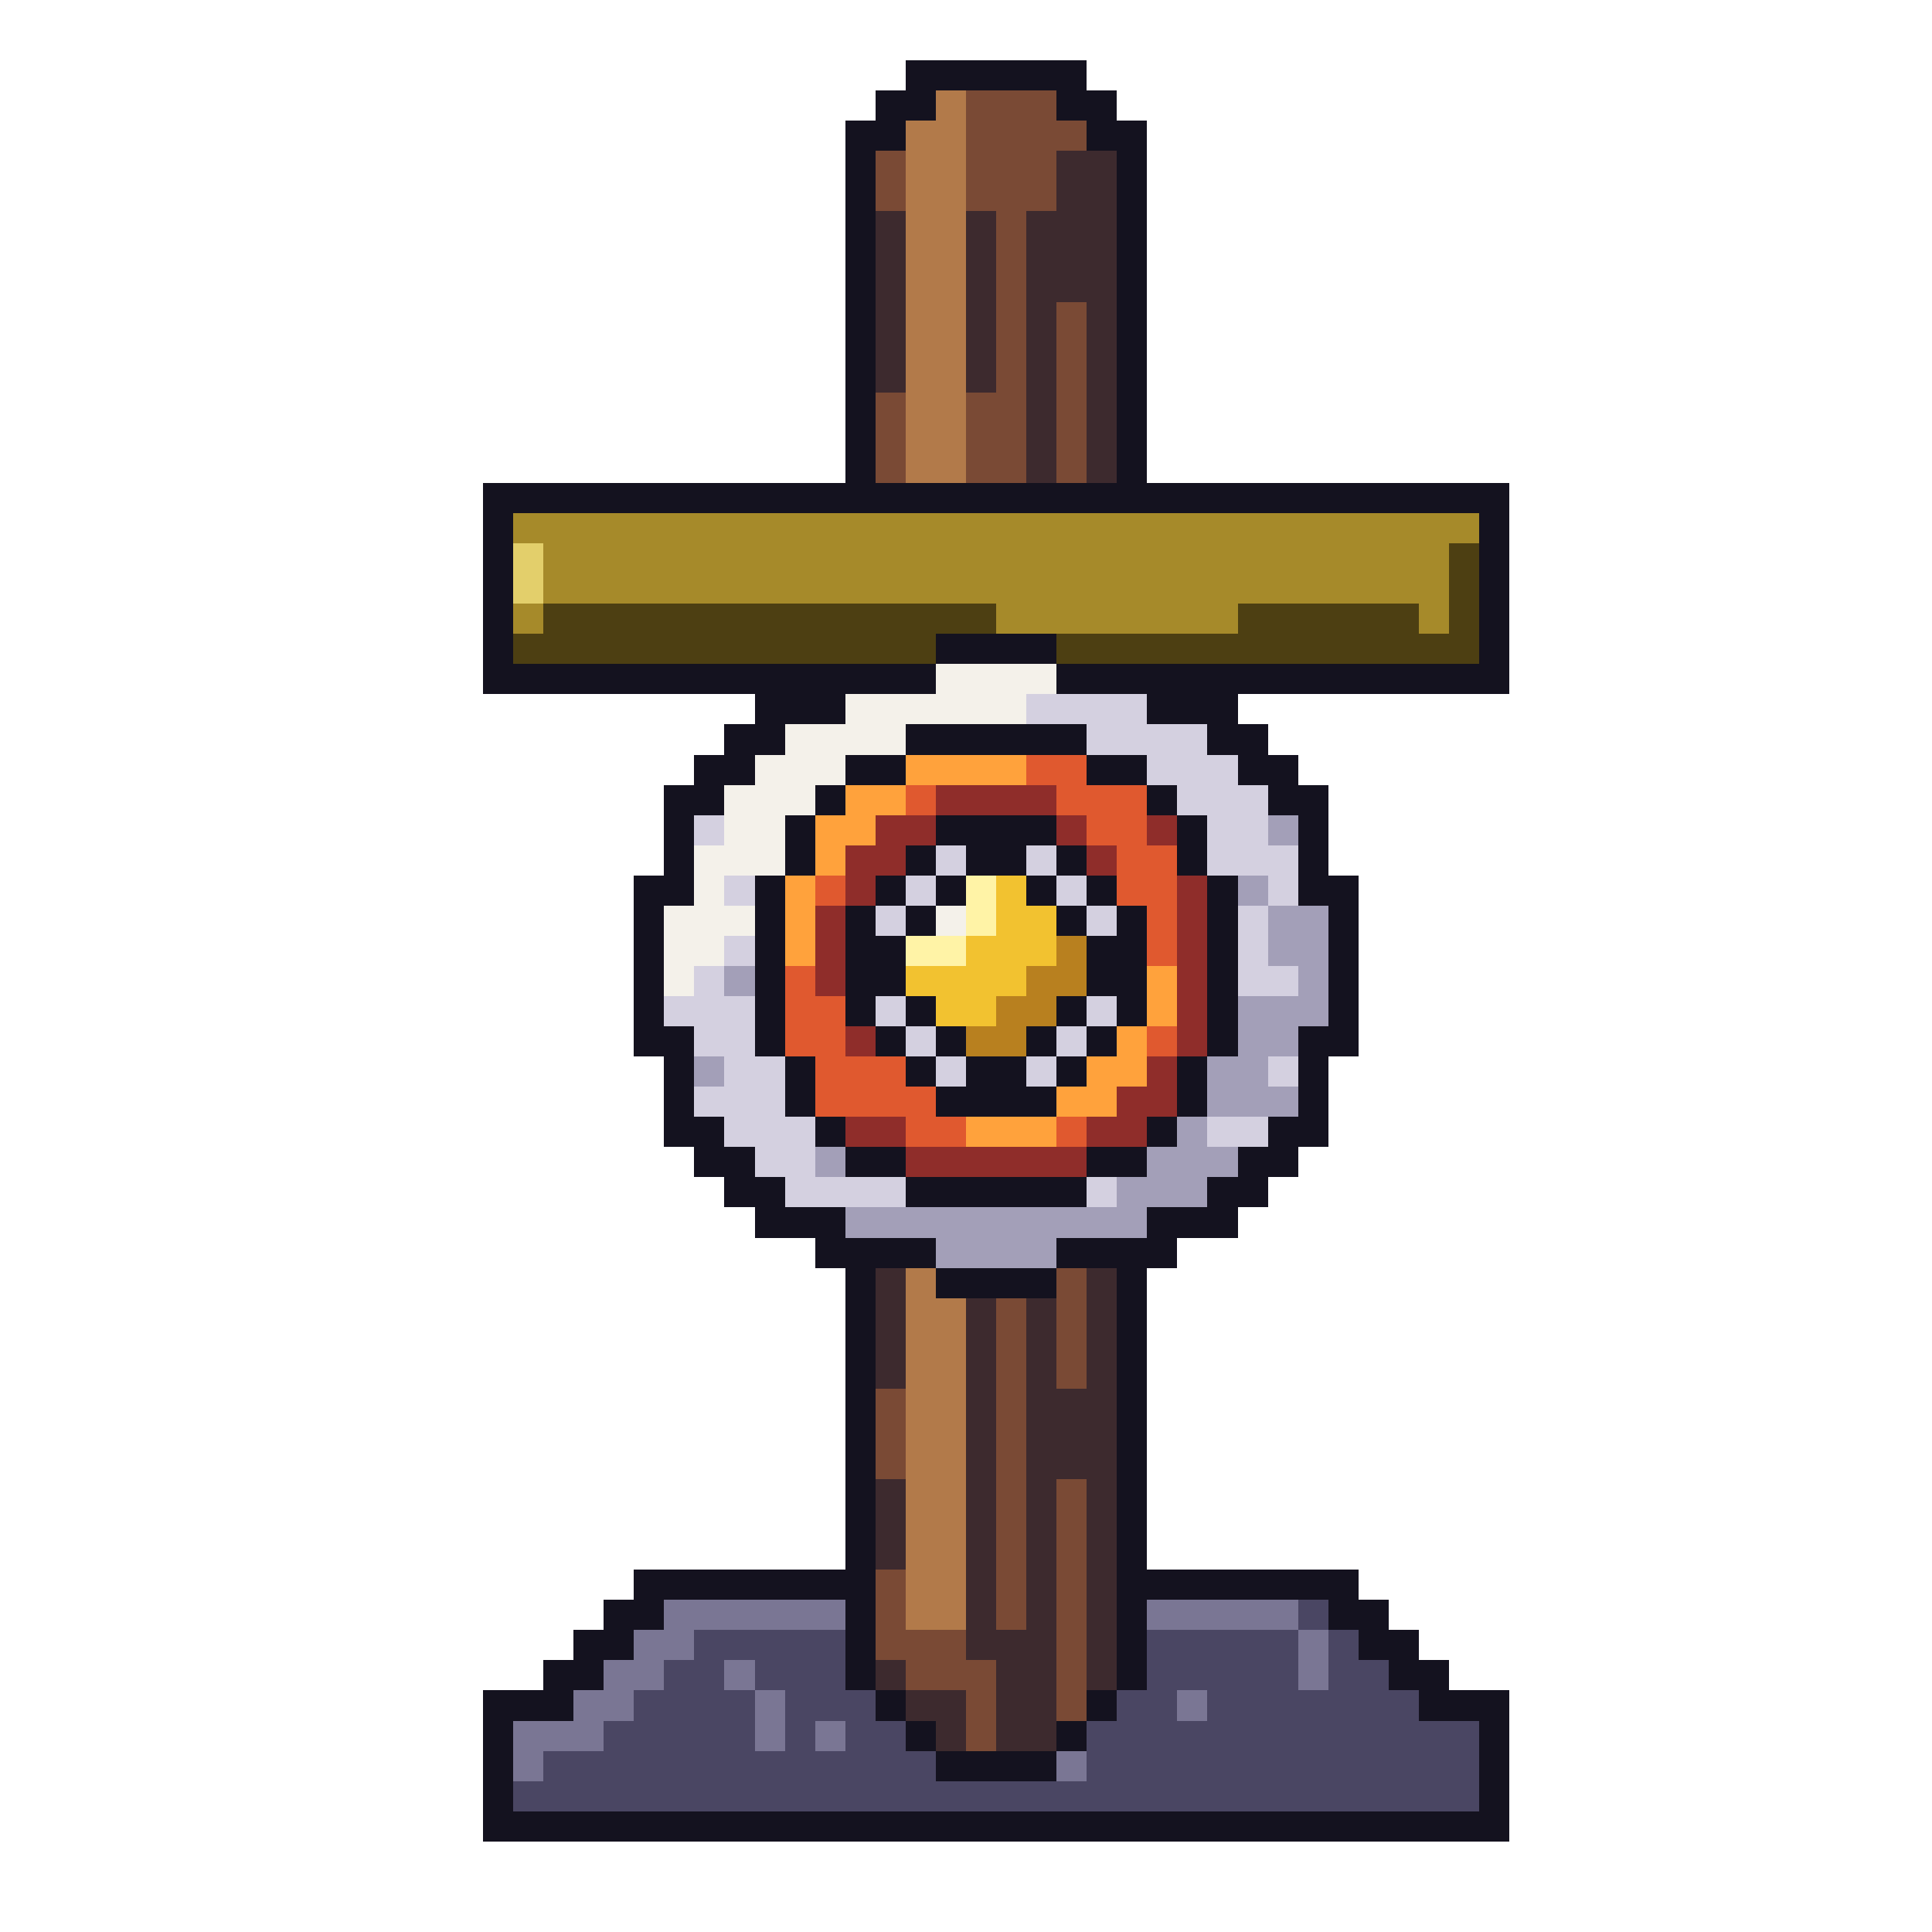
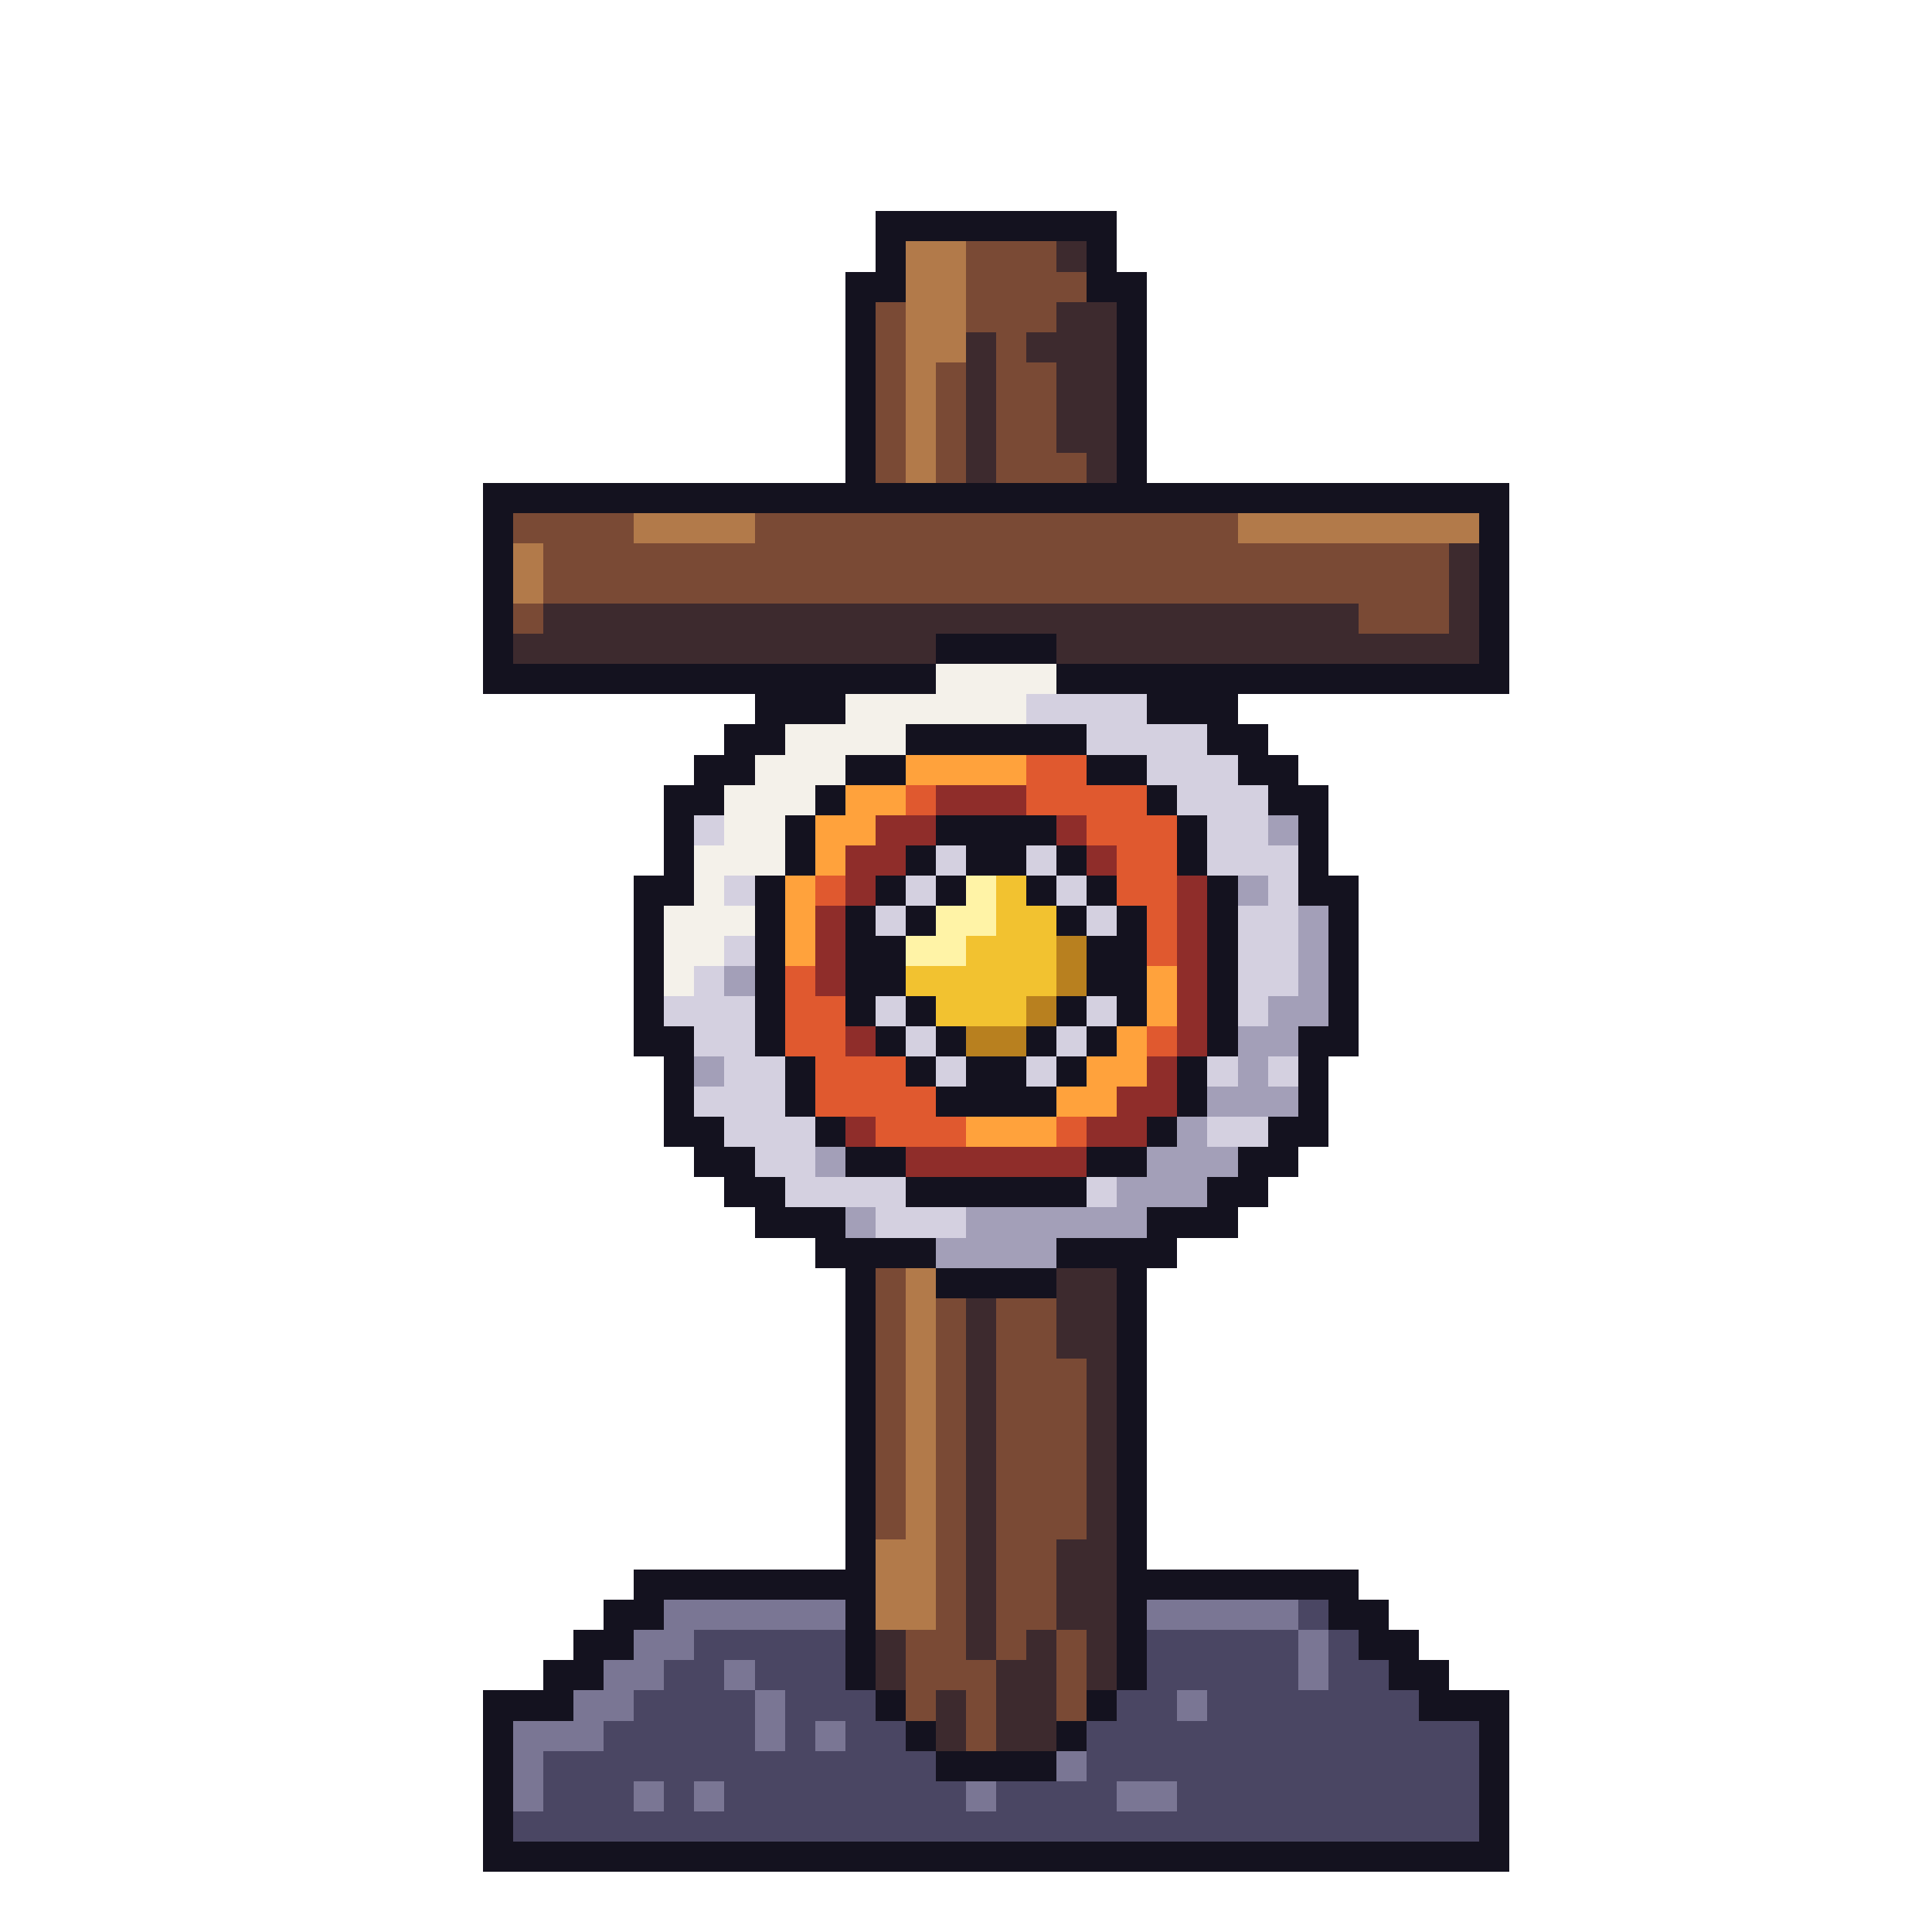
<svg xmlns="http://www.w3.org/2000/svg" width="64" height="64" viewBox="0 0 64 64" shape-rendering="crispEdges">
-   <rect x="30" y="2" width="6" height="1" fill="#14121f" />
-   <rect x="29" y="3" width="2" height="1" fill="#14121f" />
-   <rect x="31" y="3" width="1" height="1" fill="#b27a4a" />
-   <rect x="32" y="3" width="3" height="1" fill="#7a4a35" />
-   <rect x="35" y="3" width="2" height="1" fill="#14121f" />
-   <rect x="28" y="4" width="2" height="1" fill="#14121f" />
-   <rect x="30" y="4" width="2" height="1" fill="#b27a4a" />
-   <rect x="32" y="4" width="4" height="1" fill="#7a4a35" />
-   <rect x="36" y="4" width="2" height="1" fill="#14121f" />
-   <rect x="28" y="5" width="1" height="1" fill="#14121f" />
-   <rect x="29" y="5" width="1" height="1" fill="#7a4a35" />
-   <rect x="30" y="5" width="2" height="1" fill="#b27a4a" />
-   <rect x="32" y="5" width="3" height="1" fill="#7a4a35" />
-   <rect x="35" y="5" width="2" height="1" fill="#3d2a2e" />
-   <rect x="37" y="5" width="1" height="1" fill="#14121f" />
-   <rect x="28" y="6" width="1" height="1" fill="#14121f" />
-   <rect x="29" y="6" width="1" height="1" fill="#7a4a35" />
-   <rect x="30" y="6" width="2" height="1" fill="#b27a4a" />
-   <rect x="32" y="6" width="3" height="1" fill="#7a4a35" />
-   <rect x="35" y="6" width="2" height="1" fill="#3d2a2e" />
-   <rect x="37" y="6" width="1" height="1" fill="#14121f" />
-   <rect x="28" y="7" width="1" height="1" fill="#14121f" />
-   <rect x="29" y="7" width="1" height="1" fill="#3d2a2e" />
-   <rect x="30" y="7" width="2" height="1" fill="#b27a4a" />
-   <rect x="32" y="7" width="1" height="1" fill="#3d2a2e" />
-   <rect x="33" y="7" width="1" height="1" fill="#7a4a35" />
-   <rect x="34" y="7" width="3" height="1" fill="#3d2a2e" />
-   <rect x="37" y="7" width="1" height="1" fill="#14121f" />
-   <rect x="28" y="8" width="1" height="1" fill="#14121f" />
-   <rect x="29" y="8" width="1" height="1" fill="#3d2a2e" />
+   <rect x="29" y="7" width="8" height="1" fill="#14121f" />
+   <rect x="29" y="8" width="1" height="1" fill="#14121f" />
  <rect x="30" y="8" width="2" height="1" fill="#b27a4a" />
-   <rect x="32" y="8" width="1" height="1" fill="#3d2a2e" />
-   <rect x="33" y="8" width="1" height="1" fill="#7a4a35" />
-   <rect x="34" y="8" width="3" height="1" fill="#3d2a2e" />
-   <rect x="37" y="8" width="1" height="1" fill="#14121f" />
-   <rect x="28" y="9" width="1" height="1" fill="#14121f" />
-   <rect x="29" y="9" width="1" height="1" fill="#3d2a2e" />
+   <rect x="32" y="8" width="3" height="1" fill="#7a4a35" />
+   <rect x="35" y="8" width="1" height="1" fill="#3d2a2e" />
+   <rect x="36" y="8" width="1" height="1" fill="#14121f" />
+   <rect x="28" y="9" width="2" height="1" fill="#14121f" />
  <rect x="30" y="9" width="2" height="1" fill="#b27a4a" />
-   <rect x="32" y="9" width="1" height="1" fill="#3d2a2e" />
-   <rect x="33" y="9" width="1" height="1" fill="#7a4a35" />
-   <rect x="34" y="9" width="3" height="1" fill="#3d2a2e" />
-   <rect x="37" y="9" width="1" height="1" fill="#14121f" />
+   <rect x="32" y="9" width="4" height="1" fill="#7a4a35" />
+   <rect x="36" y="9" width="2" height="1" fill="#14121f" />
  <rect x="28" y="10" width="1" height="1" fill="#14121f" />
-   <rect x="29" y="10" width="1" height="1" fill="#3d2a2e" />
+   <rect x="29" y="10" width="1" height="1" fill="#7a4a35" />
  <rect x="30" y="10" width="2" height="1" fill="#b27a4a" />
-   <rect x="32" y="10" width="1" height="1" fill="#3d2a2e" />
-   <rect x="33" y="10" width="1" height="1" fill="#7a4a35" />
-   <rect x="34" y="10" width="1" height="1" fill="#3d2a2e" />
-   <rect x="35" y="10" width="1" height="1" fill="#7a4a35" />
-   <rect x="36" y="10" width="1" height="1" fill="#3d2a2e" />
+   <rect x="32" y="10" width="3" height="1" fill="#7a4a35" />
+   <rect x="35" y="10" width="2" height="1" fill="#3d2a2e" />
  <rect x="37" y="10" width="1" height="1" fill="#14121f" />
  <rect x="28" y="11" width="1" height="1" fill="#14121f" />
-   <rect x="29" y="11" width="1" height="1" fill="#3d2a2e" />
+   <rect x="29" y="11" width="1" height="1" fill="#7a4a35" />
  <rect x="30" y="11" width="2" height="1" fill="#b27a4a" />
  <rect x="32" y="11" width="1" height="1" fill="#3d2a2e" />
  <rect x="33" y="11" width="1" height="1" fill="#7a4a35" />
-   <rect x="34" y="11" width="1" height="1" fill="#3d2a2e" />
-   <rect x="35" y="11" width="1" height="1" fill="#7a4a35" />
-   <rect x="36" y="11" width="1" height="1" fill="#3d2a2e" />
+   <rect x="34" y="11" width="3" height="1" fill="#3d2a2e" />
  <rect x="37" y="11" width="1" height="1" fill="#14121f" />
  <rect x="28" y="12" width="1" height="1" fill="#14121f" />
-   <rect x="29" y="12" width="1" height="1" fill="#3d2a2e" />
-   <rect x="30" y="12" width="2" height="1" fill="#b27a4a" />
+   <rect x="29" y="12" width="1" height="1" fill="#7a4a35" />
+   <rect x="30" y="12" width="1" height="1" fill="#b27a4a" />
+   <rect x="31" y="12" width="1" height="1" fill="#7a4a35" />
  <rect x="32" y="12" width="1" height="1" fill="#3d2a2e" />
-   <rect x="33" y="12" width="1" height="1" fill="#7a4a35" />
-   <rect x="34" y="12" width="1" height="1" fill="#3d2a2e" />
-   <rect x="35" y="12" width="1" height="1" fill="#7a4a35" />
-   <rect x="36" y="12" width="1" height="1" fill="#3d2a2e" />
+   <rect x="33" y="12" width="2" height="1" fill="#7a4a35" />
+   <rect x="35" y="12" width="2" height="1" fill="#3d2a2e" />
  <rect x="37" y="12" width="1" height="1" fill="#14121f" />
  <rect x="28" y="13" width="1" height="1" fill="#14121f" />
  <rect x="29" y="13" width="1" height="1" fill="#7a4a35" />
-   <rect x="30" y="13" width="2" height="1" fill="#b27a4a" />
-   <rect x="32" y="13" width="2" height="1" fill="#7a4a35" />
-   <rect x="34" y="13" width="1" height="1" fill="#3d2a2e" />
-   <rect x="35" y="13" width="1" height="1" fill="#7a4a35" />
-   <rect x="36" y="13" width="1" height="1" fill="#3d2a2e" />
+   <rect x="30" y="13" width="1" height="1" fill="#b27a4a" />
+   <rect x="31" y="13" width="1" height="1" fill="#7a4a35" />
+   <rect x="32" y="13" width="1" height="1" fill="#3d2a2e" />
+   <rect x="33" y="13" width="2" height="1" fill="#7a4a35" />
+   <rect x="35" y="13" width="2" height="1" fill="#3d2a2e" />
  <rect x="37" y="13" width="1" height="1" fill="#14121f" />
  <rect x="28" y="14" width="1" height="1" fill="#14121f" />
  <rect x="29" y="14" width="1" height="1" fill="#7a4a35" />
-   <rect x="30" y="14" width="2" height="1" fill="#b27a4a" />
-   <rect x="32" y="14" width="2" height="1" fill="#7a4a35" />
-   <rect x="34" y="14" width="1" height="1" fill="#3d2a2e" />
-   <rect x="35" y="14" width="1" height="1" fill="#7a4a35" />
-   <rect x="36" y="14" width="1" height="1" fill="#3d2a2e" />
+   <rect x="30" y="14" width="1" height="1" fill="#b27a4a" />
+   <rect x="31" y="14" width="1" height="1" fill="#7a4a35" />
+   <rect x="32" y="14" width="1" height="1" fill="#3d2a2e" />
+   <rect x="33" y="14" width="2" height="1" fill="#7a4a35" />
+   <rect x="35" y="14" width="2" height="1" fill="#3d2a2e" />
  <rect x="37" y="14" width="1" height="1" fill="#14121f" />
  <rect x="28" y="15" width="1" height="1" fill="#14121f" />
  <rect x="29" y="15" width="1" height="1" fill="#7a4a35" />
-   <rect x="30" y="15" width="2" height="1" fill="#b27a4a" />
-   <rect x="32" y="15" width="2" height="1" fill="#7a4a35" />
-   <rect x="34" y="15" width="1" height="1" fill="#3d2a2e" />
-   <rect x="35" y="15" width="1" height="1" fill="#7a4a35" />
+   <rect x="30" y="15" width="1" height="1" fill="#b27a4a" />
+   <rect x="31" y="15" width="1" height="1" fill="#7a4a35" />
+   <rect x="32" y="15" width="1" height="1" fill="#3d2a2e" />
+   <rect x="33" y="15" width="3" height="1" fill="#7a4a35" />
  <rect x="36" y="15" width="1" height="1" fill="#3d2a2e" />
  <rect x="37" y="15" width="1" height="1" fill="#14121f" />
  <rect x="16" y="16" width="34" height="1" fill="#14121f" />
  <rect x="16" y="17" width="1" height="1" fill="#14121f" />
-   <rect x="17" y="17" width="32" height="1" fill="#a68a2a" />
+   <rect x="17" y="17" width="4" height="1" fill="#7a4a35" />
+   <rect x="21" y="17" width="4" height="1" fill="#b27a4a" />
+   <rect x="25" y="17" width="16" height="1" fill="#7a4a35" />
+   <rect x="41" y="17" width="8" height="1" fill="#b27a4a" />
  <rect x="49" y="17" width="1" height="1" fill="#14121f" />
  <rect x="16" y="18" width="1" height="1" fill="#14121f" />
-   <rect x="17" y="18" width="1" height="1" fill="#e3cf6b" />
-   <rect x="18" y="18" width="30" height="1" fill="#a68a2a" />
-   <rect x="48" y="18" width="1" height="1" fill="#4d3f12" />
+   <rect x="17" y="18" width="1" height="1" fill="#b27a4a" />
+   <rect x="18" y="18" width="30" height="1" fill="#7a4a35" />
+   <rect x="48" y="18" width="1" height="1" fill="#3d2a2e" />
  <rect x="49" y="18" width="1" height="1" fill="#14121f" />
  <rect x="16" y="19" width="1" height="1" fill="#14121f" />
-   <rect x="17" y="19" width="1" height="1" fill="#e3cf6b" />
-   <rect x="18" y="19" width="30" height="1" fill="#a68a2a" />
-   <rect x="48" y="19" width="1" height="1" fill="#4d3f12" />
+   <rect x="17" y="19" width="1" height="1" fill="#b27a4a" />
+   <rect x="18" y="19" width="30" height="1" fill="#7a4a35" />
+   <rect x="48" y="19" width="1" height="1" fill="#3d2a2e" />
  <rect x="49" y="19" width="1" height="1" fill="#14121f" />
  <rect x="16" y="20" width="1" height="1" fill="#14121f" />
-   <rect x="17" y="20" width="1" height="1" fill="#a68a2a" />
-   <rect x="18" y="20" width="15" height="1" fill="#4d3f12" />
-   <rect x="33" y="20" width="8" height="1" fill="#a68a2a" />
-   <rect x="41" y="20" width="6" height="1" fill="#4d3f12" />
-   <rect x="47" y="20" width="1" height="1" fill="#a68a2a" />
-   <rect x="48" y="20" width="1" height="1" fill="#4d3f12" />
+   <rect x="17" y="20" width="1" height="1" fill="#7a4a35" />
+   <rect x="18" y="20" width="27" height="1" fill="#3d2a2e" />
+   <rect x="45" y="20" width="3" height="1" fill="#7a4a35" />
+   <rect x="48" y="20" width="1" height="1" fill="#3d2a2e" />
  <rect x="49" y="20" width="1" height="1" fill="#14121f" />
  <rect x="16" y="21" width="1" height="1" fill="#14121f" />
-   <rect x="17" y="21" width="14" height="1" fill="#4d3f12" />
+   <rect x="17" y="21" width="14" height="1" fill="#3d2a2e" />
  <rect x="31" y="21" width="4" height="1" fill="#14121f" />
-   <rect x="35" y="21" width="14" height="1" fill="#4d3f12" />
+   <rect x="35" y="21" width="14" height="1" fill="#3d2a2e" />
  <rect x="49" y="21" width="1" height="1" fill="#14121f" />
  <rect x="16" y="22" width="15" height="1" fill="#14121f" />
  <rect x="31" y="22" width="4" height="1" fill="#f4f1ea" />
  <rect x="35" y="22" width="15" height="1" fill="#14121f" />
  <rect x="25" y="23" width="3" height="1" fill="#14121f" />
  <rect x="28" y="23" width="6" height="1" fill="#f4f1ea" />
  <rect x="34" y="23" width="4" height="1" fill="#d4d0e0" />
  <rect x="38" y="23" width="3" height="1" fill="#14121f" />
  <rect x="24" y="24" width="2" height="1" fill="#14121f" />
  <rect x="26" y="24" width="4" height="1" fill="#f4f1ea" />
  <rect x="30" y="24" width="6" height="1" fill="#14121f" />
  <rect x="36" y="24" width="4" height="1" fill="#d4d0e0" />
  <rect x="40" y="24" width="2" height="1" fill="#14121f" />
  <rect x="23" y="25" width="2" height="1" fill="#14121f" />
  <rect x="25" y="25" width="3" height="1" fill="#f4f1ea" />
  <rect x="28" y="25" width="2" height="1" fill="#14121f" />
  <rect x="30" y="25" width="4" height="1" fill="#ffa23c" />
  <rect x="34" y="25" width="2" height="1" fill="#e0592f" />
  <rect x="36" y="25" width="2" height="1" fill="#14121f" />
  <rect x="38" y="25" width="3" height="1" fill="#d4d0e0" />
  <rect x="41" y="25" width="2" height="1" fill="#14121f" />
  <rect x="22" y="26" width="2" height="1" fill="#14121f" />
  <rect x="24" y="26" width="3" height="1" fill="#f4f1ea" />
  <rect x="27" y="26" width="1" height="1" fill="#14121f" />
  <rect x="28" y="26" width="2" height="1" fill="#ffa23c" />
  <rect x="30" y="26" width="1" height="1" fill="#e0592f" />
-   <rect x="31" y="26" width="4" height="1" fill="#8f2d2a" />
-   <rect x="35" y="26" width="3" height="1" fill="#e0592f" />
+   <rect x="31" y="26" width="3" height="1" fill="#8f2d2a" />
+   <rect x="34" y="26" width="4" height="1" fill="#e0592f" />
  <rect x="38" y="26" width="1" height="1" fill="#14121f" />
  <rect x="39" y="26" width="3" height="1" fill="#d4d0e0" />
  <rect x="42" y="26" width="2" height="1" fill="#14121f" />
  <rect x="22" y="27" width="1" height="1" fill="#14121f" />
  <rect x="23" y="27" width="1" height="1" fill="#d4d0e0" />
  <rect x="24" y="27" width="2" height="1" fill="#f4f1ea" />
  <rect x="26" y="27" width="1" height="1" fill="#14121f" />
  <rect x="27" y="27" width="2" height="1" fill="#ffa23c" />
  <rect x="29" y="27" width="2" height="1" fill="#8f2d2a" />
  <rect x="31" y="27" width="4" height="1" fill="#14121f" />
  <rect x="35" y="27" width="1" height="1" fill="#8f2d2a" />
-   <rect x="36" y="27" width="2" height="1" fill="#e0592f" />
-   <rect x="38" y="27" width="1" height="1" fill="#8f2d2a" />
+   <rect x="36" y="27" width="3" height="1" fill="#e0592f" />
  <rect x="39" y="27" width="1" height="1" fill="#14121f" />
  <rect x="40" y="27" width="2" height="1" fill="#d4d0e0" />
  <rect x="42" y="27" width="1" height="1" fill="#a39fb8" />
  <rect x="43" y="27" width="1" height="1" fill="#14121f" />
  <rect x="22" y="28" width="1" height="1" fill="#14121f" />
  <rect x="23" y="28" width="3" height="1" fill="#f4f1ea" />
  <rect x="26" y="28" width="1" height="1" fill="#14121f" />
  <rect x="27" y="28" width="1" height="1" fill="#ffa23c" />
  <rect x="28" y="28" width="2" height="1" fill="#8f2d2a" />
  <rect x="30" y="28" width="1" height="1" fill="#14121f" />
  <rect x="31" y="28" width="1" height="1" fill="#d4d0e0" />
  <rect x="32" y="28" width="2" height="1" fill="#14121f" />
  <rect x="34" y="28" width="1" height="1" fill="#d4d0e0" />
  <rect x="35" y="28" width="1" height="1" fill="#14121f" />
  <rect x="36" y="28" width="1" height="1" fill="#8f2d2a" />
  <rect x="37" y="28" width="2" height="1" fill="#e0592f" />
  <rect x="39" y="28" width="1" height="1" fill="#14121f" />
  <rect x="40" y="28" width="3" height="1" fill="#d4d0e0" />
  <rect x="43" y="28" width="1" height="1" fill="#14121f" />
  <rect x="21" y="29" width="2" height="1" fill="#14121f" />
  <rect x="23" y="29" width="1" height="1" fill="#f4f1ea" />
  <rect x="24" y="29" width="1" height="1" fill="#d4d0e0" />
  <rect x="25" y="29" width="1" height="1" fill="#14121f" />
  <rect x="26" y="29" width="1" height="1" fill="#ffa23c" />
  <rect x="27" y="29" width="1" height="1" fill="#e0592f" />
  <rect x="28" y="29" width="1" height="1" fill="#8f2d2a" />
  <rect x="29" y="29" width="1" height="1" fill="#14121f" />
  <rect x="30" y="29" width="1" height="1" fill="#d4d0e0" />
  <rect x="31" y="29" width="1" height="1" fill="#14121f" />
  <rect x="32" y="29" width="1" height="1" fill="#fff3a6" />
  <rect x="33" y="29" width="1" height="1" fill="#f2c230" />
  <rect x="34" y="29" width="1" height="1" fill="#14121f" />
  <rect x="35" y="29" width="1" height="1" fill="#d4d0e0" />
  <rect x="36" y="29" width="1" height="1" fill="#14121f" />
  <rect x="37" y="29" width="2" height="1" fill="#e0592f" />
  <rect x="39" y="29" width="1" height="1" fill="#8f2d2a" />
  <rect x="40" y="29" width="1" height="1" fill="#14121f" />
  <rect x="41" y="29" width="1" height="1" fill="#a39fb8" />
  <rect x="42" y="29" width="1" height="1" fill="#d4d0e0" />
  <rect x="43" y="29" width="2" height="1" fill="#14121f" />
  <rect x="21" y="30" width="1" height="1" fill="#14121f" />
  <rect x="22" y="30" width="3" height="1" fill="#f4f1ea" />
  <rect x="25" y="30" width="1" height="1" fill="#14121f" />
  <rect x="26" y="30" width="1" height="1" fill="#ffa23c" />
  <rect x="27" y="30" width="1" height="1" fill="#8f2d2a" />
  <rect x="28" y="30" width="1" height="1" fill="#14121f" />
  <rect x="29" y="30" width="1" height="1" fill="#d4d0e0" />
  <rect x="30" y="30" width="1" height="1" fill="#14121f" />
-   <rect x="31" y="30" width="1" height="1" fill="#f4f1ea" />
-   <rect x="32" y="30" width="1" height="1" fill="#fff3a6" />
+   <rect x="31" y="30" width="2" height="1" fill="#fff3a6" />
  <rect x="33" y="30" width="2" height="1" fill="#f2c230" />
  <rect x="35" y="30" width="1" height="1" fill="#14121f" />
  <rect x="36" y="30" width="1" height="1" fill="#d4d0e0" />
  <rect x="37" y="30" width="1" height="1" fill="#14121f" />
  <rect x="38" y="30" width="1" height="1" fill="#e0592f" />
  <rect x="39" y="30" width="1" height="1" fill="#8f2d2a" />
  <rect x="40" y="30" width="1" height="1" fill="#14121f" />
-   <rect x="41" y="30" width="1" height="1" fill="#d4d0e0" />
-   <rect x="42" y="30" width="2" height="1" fill="#a39fb8" />
+   <rect x="41" y="30" width="2" height="1" fill="#d4d0e0" />
+   <rect x="43" y="30" width="1" height="1" fill="#a39fb8" />
  <rect x="44" y="30" width="1" height="1" fill="#14121f" />
  <rect x="21" y="31" width="1" height="1" fill="#14121f" />
  <rect x="22" y="31" width="2" height="1" fill="#f4f1ea" />
  <rect x="24" y="31" width="1" height="1" fill="#d4d0e0" />
  <rect x="25" y="31" width="1" height="1" fill="#14121f" />
  <rect x="26" y="31" width="1" height="1" fill="#ffa23c" />
  <rect x="27" y="31" width="1" height="1" fill="#8f2d2a" />
  <rect x="28" y="31" width="2" height="1" fill="#14121f" />
  <rect x="30" y="31" width="2" height="1" fill="#fff3a6" />
  <rect x="32" y="31" width="3" height="1" fill="#f2c230" />
  <rect x="35" y="31" width="1" height="1" fill="#b8801f" />
  <rect x="36" y="31" width="2" height="1" fill="#14121f" />
  <rect x="38" y="31" width="1" height="1" fill="#e0592f" />
  <rect x="39" y="31" width="1" height="1" fill="#8f2d2a" />
  <rect x="40" y="31" width="1" height="1" fill="#14121f" />
-   <rect x="41" y="31" width="1" height="1" fill="#d4d0e0" />
-   <rect x="42" y="31" width="2" height="1" fill="#a39fb8" />
+   <rect x="41" y="31" width="2" height="1" fill="#d4d0e0" />
+   <rect x="43" y="31" width="1" height="1" fill="#a39fb8" />
  <rect x="44" y="31" width="1" height="1" fill="#14121f" />
  <rect x="21" y="32" width="1" height="1" fill="#14121f" />
  <rect x="22" y="32" width="1" height="1" fill="#f4f1ea" />
  <rect x="23" y="32" width="1" height="1" fill="#d4d0e0" />
  <rect x="24" y="32" width="1" height="1" fill="#a39fb8" />
  <rect x="25" y="32" width="1" height="1" fill="#14121f" />
  <rect x="26" y="32" width="1" height="1" fill="#e0592f" />
  <rect x="27" y="32" width="1" height="1" fill="#8f2d2a" />
  <rect x="28" y="32" width="2" height="1" fill="#14121f" />
-   <rect x="30" y="32" width="4" height="1" fill="#f2c230" />
-   <rect x="34" y="32" width="2" height="1" fill="#b8801f" />
+   <rect x="30" y="32" width="5" height="1" fill="#f2c230" />
+   <rect x="35" y="32" width="1" height="1" fill="#b8801f" />
  <rect x="36" y="32" width="2" height="1" fill="#14121f" />
  <rect x="38" y="32" width="1" height="1" fill="#ffa23c" />
  <rect x="39" y="32" width="1" height="1" fill="#8f2d2a" />
  <rect x="40" y="32" width="1" height="1" fill="#14121f" />
  <rect x="41" y="32" width="2" height="1" fill="#d4d0e0" />
  <rect x="43" y="32" width="1" height="1" fill="#a39fb8" />
  <rect x="44" y="32" width="1" height="1" fill="#14121f" />
  <rect x="21" y="33" width="1" height="1" fill="#14121f" />
  <rect x="22" y="33" width="3" height="1" fill="#d4d0e0" />
  <rect x="25" y="33" width="1" height="1" fill="#14121f" />
  <rect x="26" y="33" width="2" height="1" fill="#e0592f" />
  <rect x="28" y="33" width="1" height="1" fill="#14121f" />
  <rect x="29" y="33" width="1" height="1" fill="#d4d0e0" />
  <rect x="30" y="33" width="1" height="1" fill="#14121f" />
-   <rect x="31" y="33" width="2" height="1" fill="#f2c230" />
-   <rect x="33" y="33" width="2" height="1" fill="#b8801f" />
+   <rect x="31" y="33" width="3" height="1" fill="#f2c230" />
+   <rect x="34" y="33" width="1" height="1" fill="#b8801f" />
  <rect x="35" y="33" width="1" height="1" fill="#14121f" />
  <rect x="36" y="33" width="1" height="1" fill="#d4d0e0" />
  <rect x="37" y="33" width="1" height="1" fill="#14121f" />
  <rect x="38" y="33" width="1" height="1" fill="#ffa23c" />
  <rect x="39" y="33" width="1" height="1" fill="#8f2d2a" />
  <rect x="40" y="33" width="1" height="1" fill="#14121f" />
-   <rect x="41" y="33" width="3" height="1" fill="#a39fb8" />
+   <rect x="41" y="33" width="1" height="1" fill="#d4d0e0" />
+   <rect x="42" y="33" width="2" height="1" fill="#a39fb8" />
  <rect x="44" y="33" width="1" height="1" fill="#14121f" />
  <rect x="21" y="34" width="2" height="1" fill="#14121f" />
  <rect x="23" y="34" width="2" height="1" fill="#d4d0e0" />
  <rect x="25" y="34" width="1" height="1" fill="#14121f" />
  <rect x="26" y="34" width="2" height="1" fill="#e0592f" />
  <rect x="28" y="34" width="1" height="1" fill="#8f2d2a" />
  <rect x="29" y="34" width="1" height="1" fill="#14121f" />
  <rect x="30" y="34" width="1" height="1" fill="#d4d0e0" />
  <rect x="31" y="34" width="1" height="1" fill="#14121f" />
  <rect x="32" y="34" width="2" height="1" fill="#b8801f" />
  <rect x="34" y="34" width="1" height="1" fill="#14121f" />
  <rect x="35" y="34" width="1" height="1" fill="#d4d0e0" />
  <rect x="36" y="34" width="1" height="1" fill="#14121f" />
  <rect x="37" y="34" width="1" height="1" fill="#ffa23c" />
  <rect x="38" y="34" width="1" height="1" fill="#e0592f" />
  <rect x="39" y="34" width="1" height="1" fill="#8f2d2a" />
  <rect x="40" y="34" width="1" height="1" fill="#14121f" />
  <rect x="41" y="34" width="2" height="1" fill="#a39fb8" />
  <rect x="43" y="34" width="2" height="1" fill="#14121f" />
  <rect x="22" y="35" width="1" height="1" fill="#14121f" />
  <rect x="23" y="35" width="1" height="1" fill="#a39fb8" />
  <rect x="24" y="35" width="2" height="1" fill="#d4d0e0" />
  <rect x="26" y="35" width="1" height="1" fill="#14121f" />
  <rect x="27" y="35" width="3" height="1" fill="#e0592f" />
  <rect x="30" y="35" width="1" height="1" fill="#14121f" />
  <rect x="31" y="35" width="1" height="1" fill="#d4d0e0" />
  <rect x="32" y="35" width="2" height="1" fill="#14121f" />
  <rect x="34" y="35" width="1" height="1" fill="#d4d0e0" />
  <rect x="35" y="35" width="1" height="1" fill="#14121f" />
  <rect x="36" y="35" width="2" height="1" fill="#ffa23c" />
  <rect x="38" y="35" width="1" height="1" fill="#8f2d2a" />
  <rect x="39" y="35" width="1" height="1" fill="#14121f" />
-   <rect x="40" y="35" width="2" height="1" fill="#a39fb8" />
+   <rect x="40" y="35" width="1" height="1" fill="#d4d0e0" />
+   <rect x="41" y="35" width="1" height="1" fill="#a39fb8" />
  <rect x="42" y="35" width="1" height="1" fill="#d4d0e0" />
  <rect x="43" y="35" width="1" height="1" fill="#14121f" />
  <rect x="22" y="36" width="1" height="1" fill="#14121f" />
  <rect x="23" y="36" width="3" height="1" fill="#d4d0e0" />
  <rect x="26" y="36" width="1" height="1" fill="#14121f" />
  <rect x="27" y="36" width="4" height="1" fill="#e0592f" />
  <rect x="31" y="36" width="4" height="1" fill="#14121f" />
  <rect x="35" y="36" width="2" height="1" fill="#ffa23c" />
  <rect x="37" y="36" width="2" height="1" fill="#8f2d2a" />
  <rect x="39" y="36" width="1" height="1" fill="#14121f" />
  <rect x="40" y="36" width="3" height="1" fill="#a39fb8" />
  <rect x="43" y="36" width="1" height="1" fill="#14121f" />
  <rect x="22" y="37" width="2" height="1" fill="#14121f" />
  <rect x="24" y="37" width="3" height="1" fill="#d4d0e0" />
  <rect x="27" y="37" width="1" height="1" fill="#14121f" />
-   <rect x="28" y="37" width="2" height="1" fill="#8f2d2a" />
-   <rect x="30" y="37" width="2" height="1" fill="#e0592f" />
+   <rect x="28" y="37" width="1" height="1" fill="#8f2d2a" />
+   <rect x="29" y="37" width="3" height="1" fill="#e0592f" />
  <rect x="32" y="37" width="3" height="1" fill="#ffa23c" />
  <rect x="35" y="37" width="1" height="1" fill="#e0592f" />
  <rect x="36" y="37" width="2" height="1" fill="#8f2d2a" />
  <rect x="38" y="37" width="1" height="1" fill="#14121f" />
  <rect x="39" y="37" width="1" height="1" fill="#a39fb8" />
  <rect x="40" y="37" width="2" height="1" fill="#d4d0e0" />
  <rect x="42" y="37" width="2" height="1" fill="#14121f" />
  <rect x="23" y="38" width="2" height="1" fill="#14121f" />
  <rect x="25" y="38" width="2" height="1" fill="#d4d0e0" />
  <rect x="27" y="38" width="1" height="1" fill="#a39fb8" />
  <rect x="28" y="38" width="2" height="1" fill="#14121f" />
  <rect x="30" y="38" width="6" height="1" fill="#8f2d2a" />
  <rect x="36" y="38" width="2" height="1" fill="#14121f" />
  <rect x="38" y="38" width="3" height="1" fill="#a39fb8" />
  <rect x="41" y="38" width="2" height="1" fill="#14121f" />
  <rect x="24" y="39" width="2" height="1" fill="#14121f" />
  <rect x="26" y="39" width="4" height="1" fill="#d4d0e0" />
  <rect x="30" y="39" width="6" height="1" fill="#14121f" />
  <rect x="36" y="39" width="1" height="1" fill="#d4d0e0" />
  <rect x="37" y="39" width="3" height="1" fill="#a39fb8" />
  <rect x="40" y="39" width="2" height="1" fill="#14121f" />
  <rect x="25" y="40" width="3" height="1" fill="#14121f" />
-   <rect x="28" y="40" width="10" height="1" fill="#a39fb8" />
+   <rect x="28" y="40" width="1" height="1" fill="#a39fb8" />
+   <rect x="29" y="40" width="3" height="1" fill="#d4d0e0" />
+   <rect x="32" y="40" width="6" height="1" fill="#a39fb8" />
  <rect x="38" y="40" width="3" height="1" fill="#14121f" />
  <rect x="27" y="41" width="4" height="1" fill="#14121f" />
  <rect x="31" y="41" width="4" height="1" fill="#a39fb8" />
  <rect x="35" y="41" width="4" height="1" fill="#14121f" />
  <rect x="28" y="42" width="1" height="1" fill="#14121f" />
-   <rect x="29" y="42" width="1" height="1" fill="#3d2a2e" />
+   <rect x="29" y="42" width="1" height="1" fill="#7a4a35" />
  <rect x="30" y="42" width="1" height="1" fill="#b27a4a" />
  <rect x="31" y="42" width="4" height="1" fill="#14121f" />
-   <rect x="35" y="42" width="1" height="1" fill="#7a4a35" />
-   <rect x="36" y="42" width="1" height="1" fill="#3d2a2e" />
+   <rect x="35" y="42" width="2" height="1" fill="#3d2a2e" />
  <rect x="37" y="42" width="1" height="1" fill="#14121f" />
  <rect x="28" y="43" width="1" height="1" fill="#14121f" />
-   <rect x="29" y="43" width="1" height="1" fill="#3d2a2e" />
-   <rect x="30" y="43" width="2" height="1" fill="#b27a4a" />
+   <rect x="29" y="43" width="1" height="1" fill="#7a4a35" />
+   <rect x="30" y="43" width="1" height="1" fill="#b27a4a" />
+   <rect x="31" y="43" width="1" height="1" fill="#7a4a35" />
  <rect x="32" y="43" width="1" height="1" fill="#3d2a2e" />
-   <rect x="33" y="43" width="1" height="1" fill="#7a4a35" />
-   <rect x="34" y="43" width="1" height="1" fill="#3d2a2e" />
-   <rect x="35" y="43" width="1" height="1" fill="#7a4a35" />
-   <rect x="36" y="43" width="1" height="1" fill="#3d2a2e" />
+   <rect x="33" y="43" width="2" height="1" fill="#7a4a35" />
+   <rect x="35" y="43" width="2" height="1" fill="#3d2a2e" />
  <rect x="37" y="43" width="1" height="1" fill="#14121f" />
  <rect x="28" y="44" width="1" height="1" fill="#14121f" />
-   <rect x="29" y="44" width="1" height="1" fill="#3d2a2e" />
-   <rect x="30" y="44" width="2" height="1" fill="#b27a4a" />
+   <rect x="29" y="44" width="1" height="1" fill="#7a4a35" />
+   <rect x="30" y="44" width="1" height="1" fill="#b27a4a" />
+   <rect x="31" y="44" width="1" height="1" fill="#7a4a35" />
  <rect x="32" y="44" width="1" height="1" fill="#3d2a2e" />
-   <rect x="33" y="44" width="1" height="1" fill="#7a4a35" />
-   <rect x="34" y="44" width="1" height="1" fill="#3d2a2e" />
-   <rect x="35" y="44" width="1" height="1" fill="#7a4a35" />
-   <rect x="36" y="44" width="1" height="1" fill="#3d2a2e" />
+   <rect x="33" y="44" width="2" height="1" fill="#7a4a35" />
+   <rect x="35" y="44" width="2" height="1" fill="#3d2a2e" />
  <rect x="37" y="44" width="1" height="1" fill="#14121f" />
  <rect x="28" y="45" width="1" height="1" fill="#14121f" />
-   <rect x="29" y="45" width="1" height="1" fill="#3d2a2e" />
-   <rect x="30" y="45" width="2" height="1" fill="#b27a4a" />
+   <rect x="29" y="45" width="1" height="1" fill="#7a4a35" />
+   <rect x="30" y="45" width="1" height="1" fill="#b27a4a" />
+   <rect x="31" y="45" width="1" height="1" fill="#7a4a35" />
  <rect x="32" y="45" width="1" height="1" fill="#3d2a2e" />
-   <rect x="33" y="45" width="1" height="1" fill="#7a4a35" />
-   <rect x="34" y="45" width="1" height="1" fill="#3d2a2e" />
-   <rect x="35" y="45" width="1" height="1" fill="#7a4a35" />
+   <rect x="33" y="45" width="3" height="1" fill="#7a4a35" />
  <rect x="36" y="45" width="1" height="1" fill="#3d2a2e" />
  <rect x="37" y="45" width="1" height="1" fill="#14121f" />
  <rect x="28" y="46" width="1" height="1" fill="#14121f" />
  <rect x="29" y="46" width="1" height="1" fill="#7a4a35" />
-   <rect x="30" y="46" width="2" height="1" fill="#b27a4a" />
+   <rect x="30" y="46" width="1" height="1" fill="#b27a4a" />
+   <rect x="31" y="46" width="1" height="1" fill="#7a4a35" />
  <rect x="32" y="46" width="1" height="1" fill="#3d2a2e" />
-   <rect x="33" y="46" width="1" height="1" fill="#7a4a35" />
-   <rect x="34" y="46" width="3" height="1" fill="#3d2a2e" />
+   <rect x="33" y="46" width="3" height="1" fill="#7a4a35" />
+   <rect x="36" y="46" width="1" height="1" fill="#3d2a2e" />
  <rect x="37" y="46" width="1" height="1" fill="#14121f" />
  <rect x="28" y="47" width="1" height="1" fill="#14121f" />
  <rect x="29" y="47" width="1" height="1" fill="#7a4a35" />
-   <rect x="30" y="47" width="2" height="1" fill="#b27a4a" />
+   <rect x="30" y="47" width="1" height="1" fill="#b27a4a" />
+   <rect x="31" y="47" width="1" height="1" fill="#7a4a35" />
  <rect x="32" y="47" width="1" height="1" fill="#3d2a2e" />
-   <rect x="33" y="47" width="1" height="1" fill="#7a4a35" />
-   <rect x="34" y="47" width="3" height="1" fill="#3d2a2e" />
+   <rect x="33" y="47" width="3" height="1" fill="#7a4a35" />
+   <rect x="36" y="47" width="1" height="1" fill="#3d2a2e" />
  <rect x="37" y="47" width="1" height="1" fill="#14121f" />
  <rect x="28" y="48" width="1" height="1" fill="#14121f" />
  <rect x="29" y="48" width="1" height="1" fill="#7a4a35" />
-   <rect x="30" y="48" width="2" height="1" fill="#b27a4a" />
+   <rect x="30" y="48" width="1" height="1" fill="#b27a4a" />
+   <rect x="31" y="48" width="1" height="1" fill="#7a4a35" />
  <rect x="32" y="48" width="1" height="1" fill="#3d2a2e" />
-   <rect x="33" y="48" width="1" height="1" fill="#7a4a35" />
-   <rect x="34" y="48" width="3" height="1" fill="#3d2a2e" />
+   <rect x="33" y="48" width="3" height="1" fill="#7a4a35" />
+   <rect x="36" y="48" width="1" height="1" fill="#3d2a2e" />
  <rect x="37" y="48" width="1" height="1" fill="#14121f" />
  <rect x="28" y="49" width="1" height="1" fill="#14121f" />
-   <rect x="29" y="49" width="1" height="1" fill="#3d2a2e" />
-   <rect x="30" y="49" width="2" height="1" fill="#b27a4a" />
+   <rect x="29" y="49" width="1" height="1" fill="#7a4a35" />
+   <rect x="30" y="49" width="1" height="1" fill="#b27a4a" />
+   <rect x="31" y="49" width="1" height="1" fill="#7a4a35" />
  <rect x="32" y="49" width="1" height="1" fill="#3d2a2e" />
-   <rect x="33" y="49" width="1" height="1" fill="#7a4a35" />
-   <rect x="34" y="49" width="1" height="1" fill="#3d2a2e" />
-   <rect x="35" y="49" width="1" height="1" fill="#7a4a35" />
+   <rect x="33" y="49" width="3" height="1" fill="#7a4a35" />
  <rect x="36" y="49" width="1" height="1" fill="#3d2a2e" />
  <rect x="37" y="49" width="1" height="1" fill="#14121f" />
  <rect x="28" y="50" width="1" height="1" fill="#14121f" />
-   <rect x="29" y="50" width="1" height="1" fill="#3d2a2e" />
-   <rect x="30" y="50" width="2" height="1" fill="#b27a4a" />
+   <rect x="29" y="50" width="1" height="1" fill="#7a4a35" />
+   <rect x="30" y="50" width="1" height="1" fill="#b27a4a" />
+   <rect x="31" y="50" width="1" height="1" fill="#7a4a35" />
  <rect x="32" y="50" width="1" height="1" fill="#3d2a2e" />
-   <rect x="33" y="50" width="1" height="1" fill="#7a4a35" />
-   <rect x="34" y="50" width="1" height="1" fill="#3d2a2e" />
-   <rect x="35" y="50" width="1" height="1" fill="#7a4a35" />
+   <rect x="33" y="50" width="3" height="1" fill="#7a4a35" />
  <rect x="36" y="50" width="1" height="1" fill="#3d2a2e" />
  <rect x="37" y="50" width="1" height="1" fill="#14121f" />
  <rect x="28" y="51" width="1" height="1" fill="#14121f" />
-   <rect x="29" y="51" width="1" height="1" fill="#3d2a2e" />
-   <rect x="30" y="51" width="2" height="1" fill="#b27a4a" />
+   <rect x="29" y="51" width="2" height="1" fill="#b27a4a" />
+   <rect x="31" y="51" width="1" height="1" fill="#7a4a35" />
  <rect x="32" y="51" width="1" height="1" fill="#3d2a2e" />
-   <rect x="33" y="51" width="1" height="1" fill="#7a4a35" />
-   <rect x="34" y="51" width="1" height="1" fill="#3d2a2e" />
-   <rect x="35" y="51" width="1" height="1" fill="#7a4a35" />
-   <rect x="36" y="51" width="1" height="1" fill="#3d2a2e" />
+   <rect x="33" y="51" width="2" height="1" fill="#7a4a35" />
+   <rect x="35" y="51" width="2" height="1" fill="#3d2a2e" />
  <rect x="37" y="51" width="1" height="1" fill="#14121f" />
  <rect x="21" y="52" width="8" height="1" fill="#14121f" />
-   <rect x="29" y="52" width="1" height="1" fill="#7a4a35" />
-   <rect x="30" y="52" width="2" height="1" fill="#b27a4a" />
+   <rect x="29" y="52" width="2" height="1" fill="#b27a4a" />
+   <rect x="31" y="52" width="1" height="1" fill="#7a4a35" />
  <rect x="32" y="52" width="1" height="1" fill="#3d2a2e" />
-   <rect x="33" y="52" width="1" height="1" fill="#7a4a35" />
-   <rect x="34" y="52" width="1" height="1" fill="#3d2a2e" />
-   <rect x="35" y="52" width="1" height="1" fill="#7a4a35" />
-   <rect x="36" y="52" width="1" height="1" fill="#3d2a2e" />
+   <rect x="33" y="52" width="2" height="1" fill="#7a4a35" />
+   <rect x="35" y="52" width="2" height="1" fill="#3d2a2e" />
  <rect x="37" y="52" width="8" height="1" fill="#14121f" />
  <rect x="20" y="53" width="2" height="1" fill="#14121f" />
  <rect x="22" y="53" width="6" height="1" fill="#7a7694" />
  <rect x="28" y="53" width="1" height="1" fill="#14121f" />
-   <rect x="29" y="53" width="1" height="1" fill="#7a4a35" />
-   <rect x="30" y="53" width="2" height="1" fill="#b27a4a" />
+   <rect x="29" y="53" width="2" height="1" fill="#b27a4a" />
+   <rect x="31" y="53" width="1" height="1" fill="#7a4a35" />
  <rect x="32" y="53" width="1" height="1" fill="#3d2a2e" />
-   <rect x="33" y="53" width="1" height="1" fill="#7a4a35" />
-   <rect x="34" y="53" width="1" height="1" fill="#3d2a2e" />
-   <rect x="35" y="53" width="1" height="1" fill="#7a4a35" />
-   <rect x="36" y="53" width="1" height="1" fill="#3d2a2e" />
+   <rect x="33" y="53" width="2" height="1" fill="#7a4a35" />
+   <rect x="35" y="53" width="2" height="1" fill="#3d2a2e" />
  <rect x="37" y="53" width="1" height="1" fill="#14121f" />
  <rect x="38" y="53" width="5" height="1" fill="#7a7694" />
  <rect x="43" y="53" width="1" height="1" fill="#4a4663" />
  <rect x="44" y="53" width="2" height="1" fill="#14121f" />
  <rect x="19" y="54" width="2" height="1" fill="#14121f" />
  <rect x="21" y="54" width="2" height="1" fill="#7a7694" />
  <rect x="23" y="54" width="5" height="1" fill="#4a4663" />
  <rect x="28" y="54" width="1" height="1" fill="#14121f" />
-   <rect x="29" y="54" width="3" height="1" fill="#7a4a35" />
-   <rect x="32" y="54" width="3" height="1" fill="#3d2a2e" />
+   <rect x="29" y="54" width="1" height="1" fill="#3d2a2e" />
+   <rect x="30" y="54" width="2" height="1" fill="#7a4a35" />
+   <rect x="32" y="54" width="1" height="1" fill="#3d2a2e" />
+   <rect x="33" y="54" width="1" height="1" fill="#7a4a35" />
+   <rect x="34" y="54" width="1" height="1" fill="#3d2a2e" />
  <rect x="35" y="54" width="1" height="1" fill="#7a4a35" />
  <rect x="36" y="54" width="1" height="1" fill="#3d2a2e" />
  <rect x="37" y="54" width="1" height="1" fill="#14121f" />
  <rect x="38" y="54" width="5" height="1" fill="#4a4663" />
  <rect x="43" y="54" width="1" height="1" fill="#7a7694" />
  <rect x="44" y="54" width="1" height="1" fill="#4a4663" />
  <rect x="45" y="54" width="2" height="1" fill="#14121f" />
  <rect x="18" y="55" width="2" height="1" fill="#14121f" />
  <rect x="20" y="55" width="2" height="1" fill="#7a7694" />
  <rect x="22" y="55" width="2" height="1" fill="#4a4663" />
  <rect x="24" y="55" width="1" height="1" fill="#7a7694" />
  <rect x="25" y="55" width="3" height="1" fill="#4a4663" />
  <rect x="28" y="55" width="1" height="1" fill="#14121f" />
  <rect x="29" y="55" width="1" height="1" fill="#3d2a2e" />
  <rect x="30" y="55" width="3" height="1" fill="#7a4a35" />
  <rect x="33" y="55" width="2" height="1" fill="#3d2a2e" />
  <rect x="35" y="55" width="1" height="1" fill="#7a4a35" />
  <rect x="36" y="55" width="1" height="1" fill="#3d2a2e" />
  <rect x="37" y="55" width="1" height="1" fill="#14121f" />
  <rect x="38" y="55" width="5" height="1" fill="#4a4663" />
  <rect x="43" y="55" width="1" height="1" fill="#7a7694" />
  <rect x="44" y="55" width="2" height="1" fill="#4a4663" />
  <rect x="46" y="55" width="2" height="1" fill="#14121f" />
  <rect x="16" y="56" width="3" height="1" fill="#14121f" />
  <rect x="19" y="56" width="2" height="1" fill="#7a7694" />
  <rect x="21" y="56" width="4" height="1" fill="#4a4663" />
  <rect x="25" y="56" width="1" height="1" fill="#7a7694" />
  <rect x="26" y="56" width="3" height="1" fill="#4a4663" />
  <rect x="29" y="56" width="1" height="1" fill="#14121f" />
-   <rect x="30" y="56" width="2" height="1" fill="#3d2a2e" />
+   <rect x="30" y="56" width="1" height="1" fill="#7a4a35" />
+   <rect x="31" y="56" width="1" height="1" fill="#3d2a2e" />
  <rect x="32" y="56" width="1" height="1" fill="#7a4a35" />
  <rect x="33" y="56" width="2" height="1" fill="#3d2a2e" />
  <rect x="35" y="56" width="1" height="1" fill="#7a4a35" />
  <rect x="36" y="56" width="1" height="1" fill="#14121f" />
  <rect x="37" y="56" width="2" height="1" fill="#4a4663" />
  <rect x="39" y="56" width="1" height="1" fill="#7a7694" />
  <rect x="40" y="56" width="7" height="1" fill="#4a4663" />
  <rect x="47" y="56" width="3" height="1" fill="#14121f" />
  <rect x="16" y="57" width="1" height="1" fill="#14121f" />
  <rect x="17" y="57" width="3" height="1" fill="#7a7694" />
  <rect x="20" y="57" width="5" height="1" fill="#4a4663" />
  <rect x="25" y="57" width="1" height="1" fill="#7a7694" />
  <rect x="26" y="57" width="1" height="1" fill="#4a4663" />
  <rect x="27" y="57" width="1" height="1" fill="#7a7694" />
  <rect x="28" y="57" width="2" height="1" fill="#4a4663" />
  <rect x="30" y="57" width="1" height="1" fill="#14121f" />
  <rect x="31" y="57" width="1" height="1" fill="#3d2a2e" />
  <rect x="32" y="57" width="1" height="1" fill="#7a4a35" />
  <rect x="33" y="57" width="2" height="1" fill="#3d2a2e" />
  <rect x="35" y="57" width="1" height="1" fill="#14121f" />
  <rect x="36" y="57" width="13" height="1" fill="#4a4663" />
  <rect x="49" y="57" width="1" height="1" fill="#14121f" />
  <rect x="16" y="58" width="1" height="1" fill="#14121f" />
  <rect x="17" y="58" width="1" height="1" fill="#7a7694" />
  <rect x="18" y="58" width="13" height="1" fill="#4a4663" />
  <rect x="31" y="58" width="4" height="1" fill="#14121f" />
  <rect x="35" y="58" width="1" height="1" fill="#7a7694" />
  <rect x="36" y="58" width="13" height="1" fill="#4a4663" />
  <rect x="49" y="58" width="1" height="1" fill="#14121f" />
  <rect x="16" y="59" width="1" height="1" fill="#14121f" />
-   <rect x="17" y="59" width="32" height="1" fill="#4a4663" />
+   <rect x="17" y="59" width="1" height="1" fill="#7a7694" />
+   <rect x="18" y="59" width="3" height="1" fill="#4a4663" />
+   <rect x="21" y="59" width="1" height="1" fill="#7a7694" />
+   <rect x="22" y="59" width="1" height="1" fill="#4a4663" />
+   <rect x="23" y="59" width="1" height="1" fill="#7a7694" />
+   <rect x="24" y="59" width="8" height="1" fill="#4a4663" />
+   <rect x="32" y="59" width="1" height="1" fill="#7a7694" />
+   <rect x="33" y="59" width="4" height="1" fill="#4a4663" />
+   <rect x="37" y="59" width="2" height="1" fill="#7a7694" />
+   <rect x="39" y="59" width="10" height="1" fill="#4a4663" />
  <rect x="49" y="59" width="1" height="1" fill="#14121f" />
-   <rect x="16" y="60" width="34" height="1" fill="#14121f" />
+   <rect x="16" y="60" width="1" height="1" fill="#14121f" />
+   <rect x="17" y="60" width="32" height="1" fill="#4a4663" />
+   <rect x="49" y="60" width="1" height="1" fill="#14121f" />
+   <rect x="16" y="61" width="34" height="1" fill="#14121f" />
</svg>
